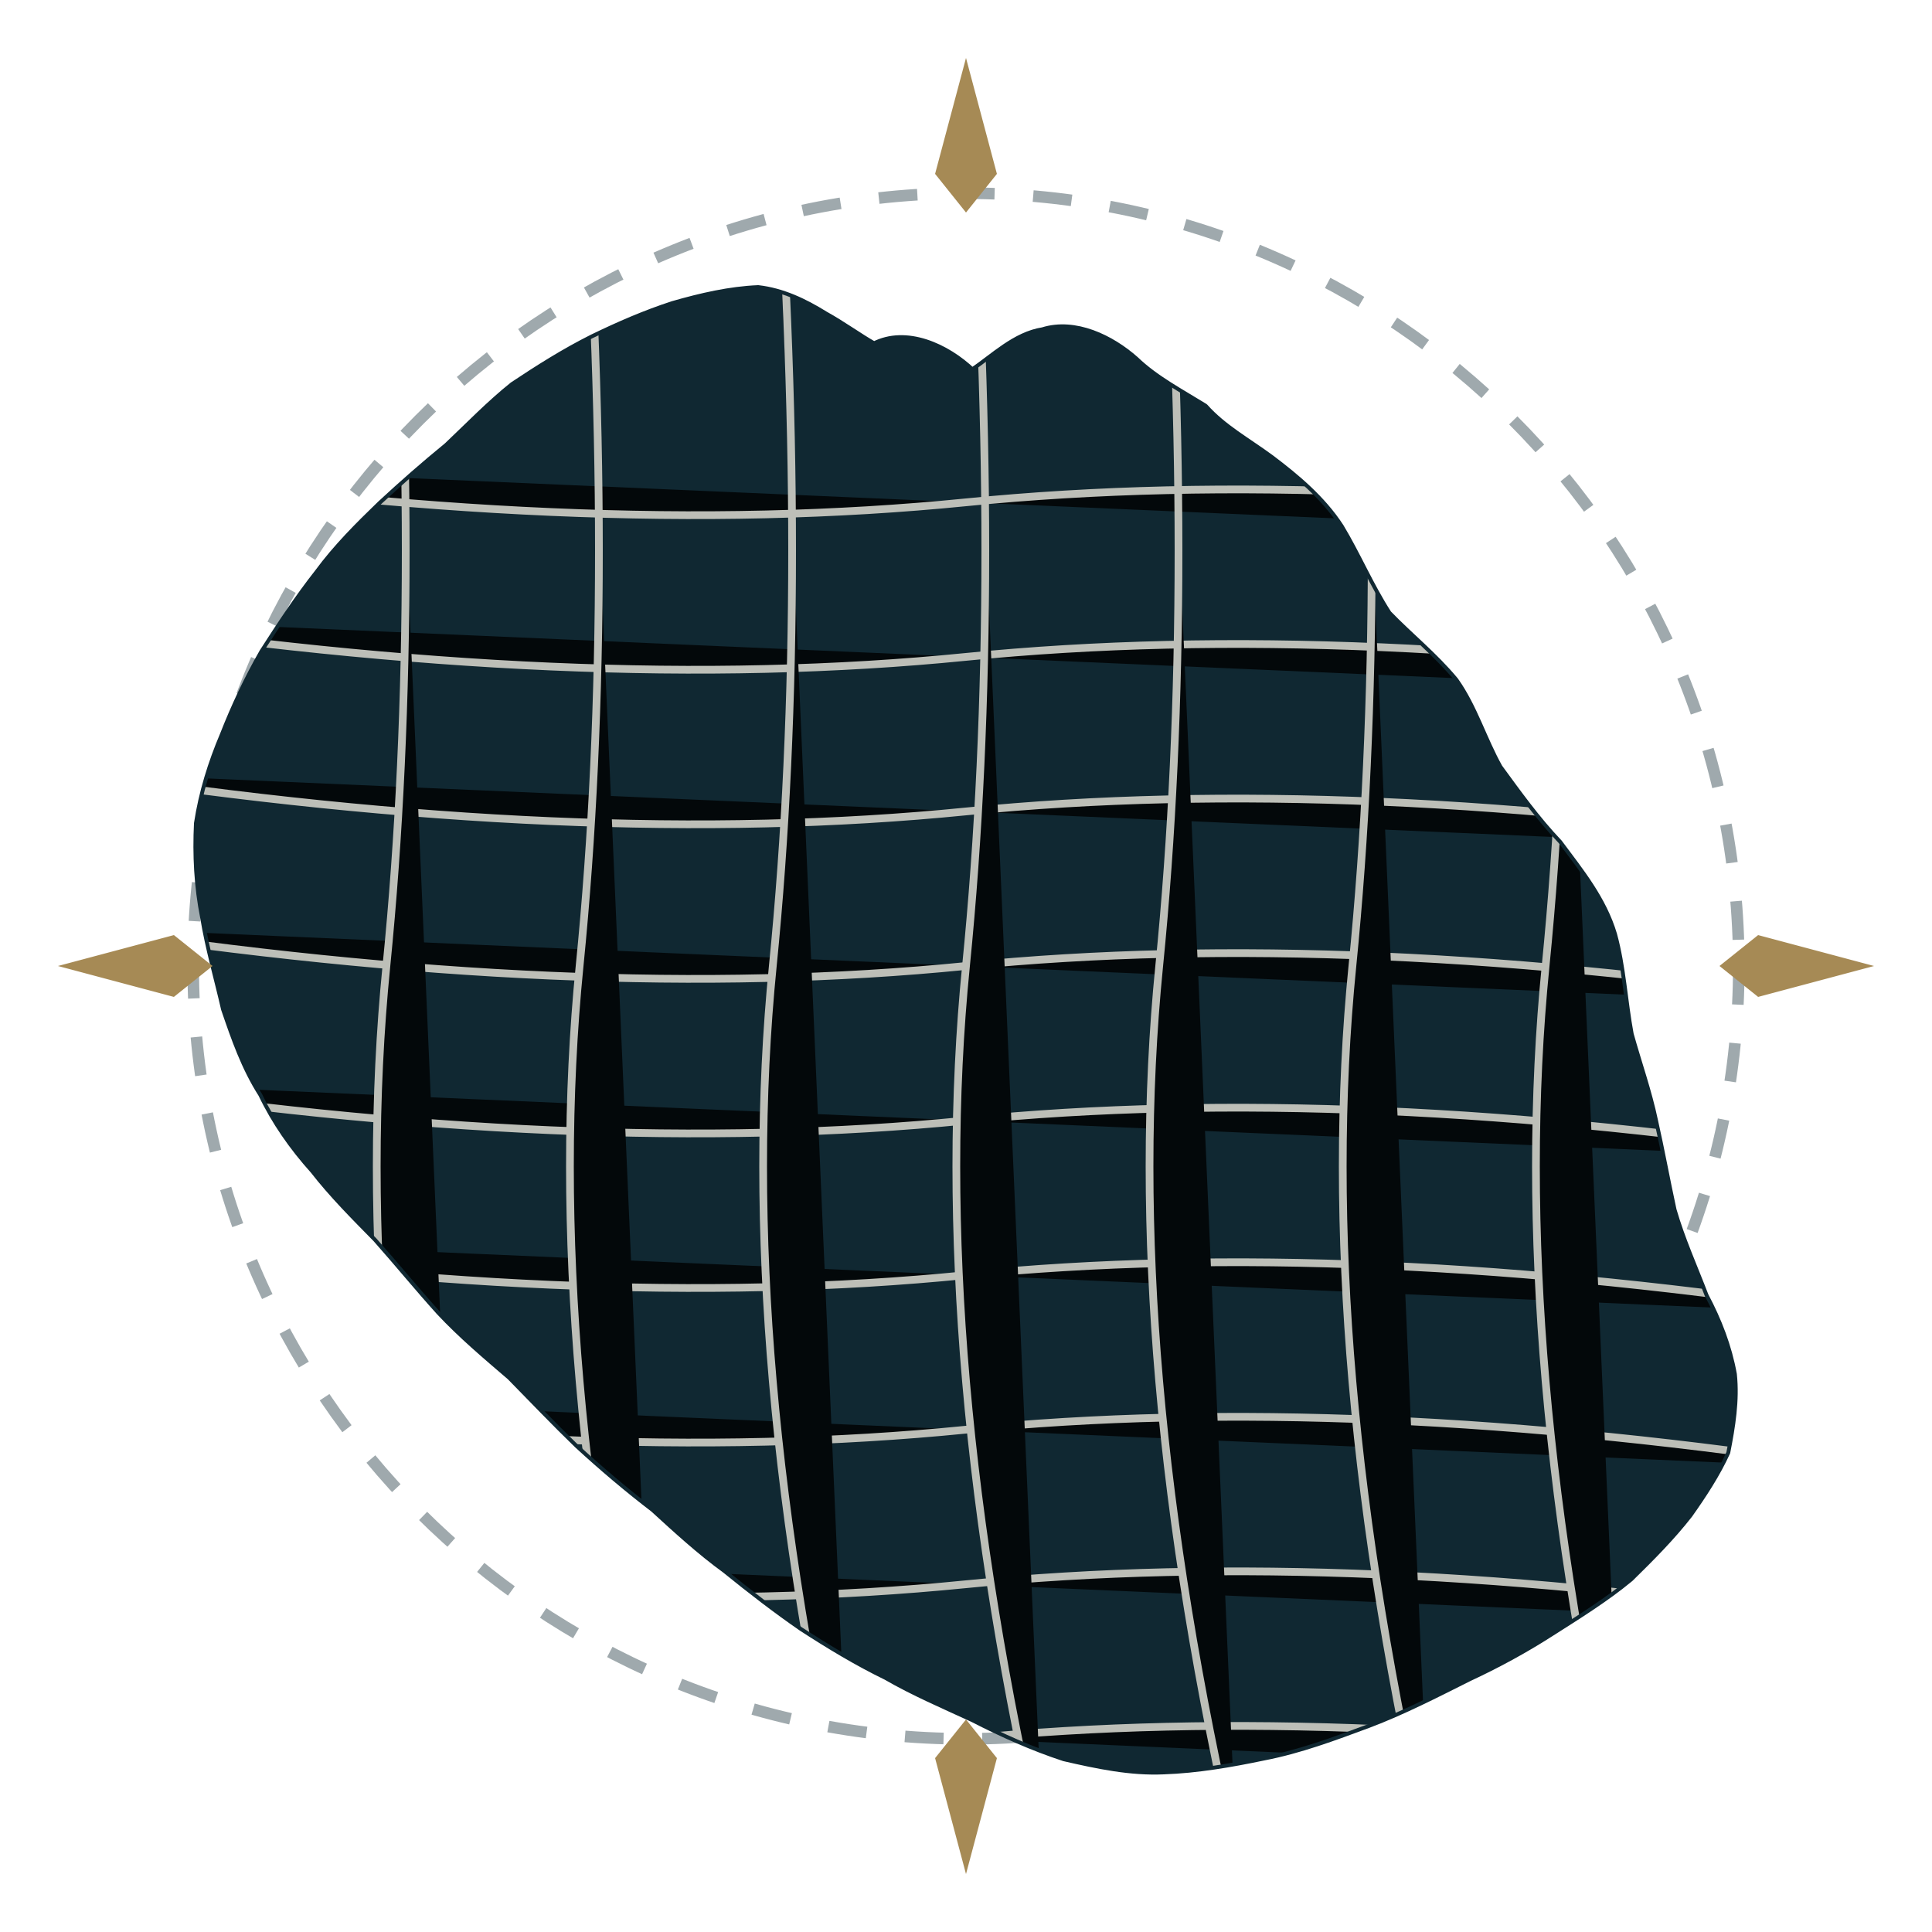
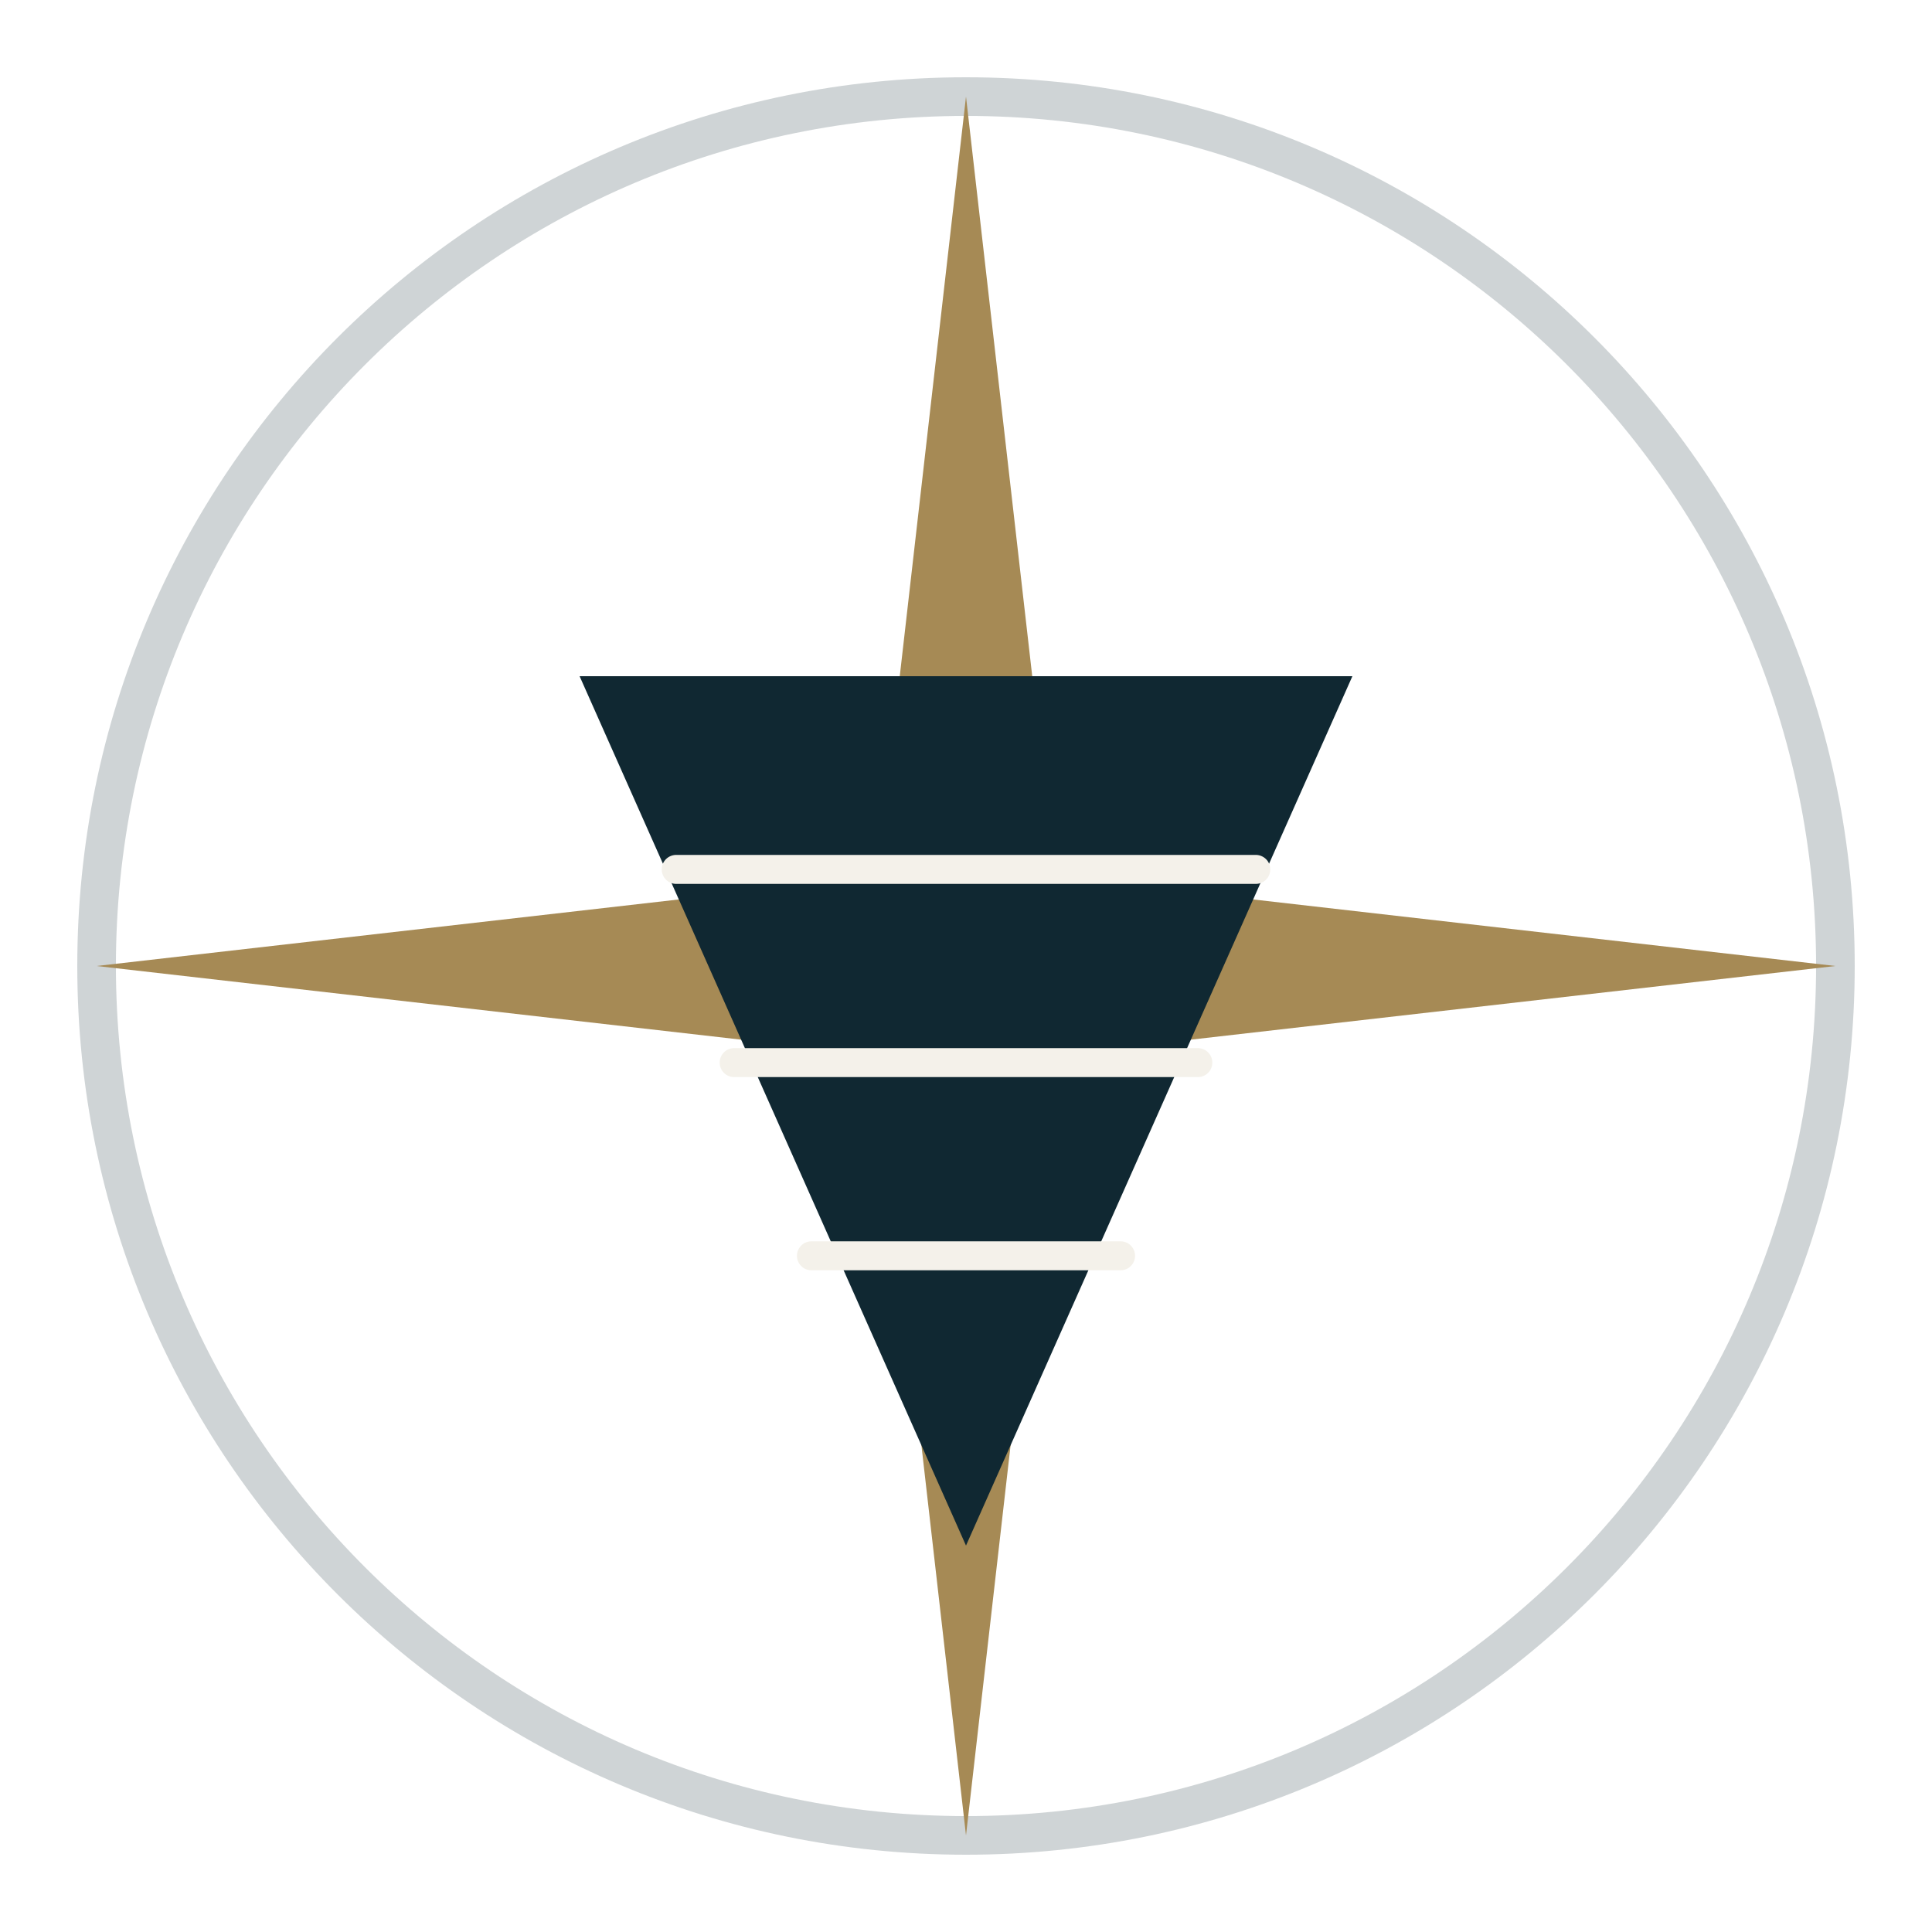
- <svg xmlns="http://www.w3.org/2000/svg" viewBox="0 0 500 500">
-   <defs>
-     <clipPath id="colombia-clip">
-       <path d="M226.2,89.4 C234.5,85.1 244.9,89.8 251.6,96.2 C257.1,92.5 262.8,86.8 269.9,85.7 C278.2,83.1 287.5,87.6 293.8,93.2 C298.9,98.1 305.4,101.5 311.7,105.4 C316.5,110.8 322.8,114.2 328.9,118.7 C335.4,123.6 342.1,129.2 346.8,136.4 C351.2,143.7 354.6,151.8 359.2,158.9 C364.8,164.7 371.2,169.8 376.5,176.2 C381.4,183.1 383.8,191.4 387.9,198.7 C392.8,205.4 397.6,212.1 403.4,218.2 C408.9,225.6 414.8,232.8 417.5,241.9 C419.8,250.3 420.2,259.1 421.8,267.7 C423.9,275.2 426.5,282.5 428.1,290.1 C429.8,297.6 431.2,305.4 432.9,313.2 C435.1,320.8 438.4,328.1 441.2,335.4 C444.6,341.8 447.2,348.5 448.5,355.7 C449.2,362.4 448.1,369.2 446.8,375.8 C444.2,381.5 440.7,386.8 437.1,391.9 C432.5,397.8 427.2,403.1 421.8,408.4 C415.4,413.7 408.1,418.2 401.2,422.6 C394.5,426.9 387.3,430.8 380.2,434.1 C371.6,438.4 363.1,442.8 354.1,446.2 C345.2,449.5 336.4,452.8 327.1,454.6 C318.5,456.4 309.8,457.9 301.2,458.2 C292.6,458.6 284.1,456.8 275.4,454.8 C267.2,452.1 259.4,448.6 251.8,444.7 C244.2,441.2 236.5,437.9 229.4,433.8 C221.8,430.1 214.7,425.8 207.6,421.2 C200.8,416.5 194.2,411.4 187.8,406.2 C181.2,401.4 175.1,395.8 169.2,390.4 C162.4,385.2 155.8,379.6 149.5,373.8 C143.6,368.1 137.9,362.1 132.1,356.2 C125.8,350.8 119.4,345.4 113.8,339.4 C108.2,333.2 102.9,326.7 97.4,320.5 C91.8,314.8 86.1,309.1 81.2,302.8 C75.8,296.8 71.2,290.2 67.8,283.1 C63.4,276.2 60.8,268.7 58.2,261.1 C56.4,253.2 54.1,245.4 52.8,237.4 C51.2,229.4 50.8,221.2 51.2,213.1 C52.4,205.2 54.8,197.5 57.9,190.2 C60.8,182.8 64.2,175.6 68.1,168.8 C72.6,161.8 77.2,154.8 82.4,148.2 C87.1,141.8 92.8,136.1 98.5,130.6 C104.1,125.4 109.8,120.4 115.8,115.5 C121.4,110.2 126.8,104.6 132.8,99.8 C139.4,95.4 146.2,91.1 153.4,87.5 C160.2,84.2 167.1,81.2 174.2,78.9 C181.5,76.8 188.9,75.1 196.2,74.8 C202.4,75.5 208.1,78.2 213.4,81.5 C218.1,84.1 222.3,87.2 226.2,89.4 Z" />
-     </clipPath>
-   </defs>
-   <circle cx="250" cy="250" r="200" fill="none" stroke="#102832" stroke-width="3" stroke-dasharray="10 10" opacity="0.4" />
-   <path d="M226.2,89.4 C234.5,85.1 244.9,89.8 251.6,96.2 C257.1,92.5 262.8,86.8 269.9,85.7 C278.2,83.1 287.5,87.6 293.8,93.2 C298.9,98.1 305.4,101.5 311.7,105.4 C316.5,110.8 322.8,114.2 328.9,118.7 C335.4,123.6 342.1,129.2 346.8,136.4 C351.2,143.7 354.6,151.8 359.2,158.9 C364.8,164.7 371.2,169.8 376.5,176.2 C381.4,183.1 383.8,191.4 387.9,198.7 C392.8,205.4 397.6,212.1 403.4,218.2 C408.9,225.6 414.8,232.8 417.5,241.9 C419.8,250.3 420.2,259.1 421.8,267.7 C423.9,275.2 426.5,282.5 428.1,290.1 C429.8,297.6 431.2,305.4 432.9,313.2 C435.1,320.8 438.4,328.1 441.2,335.4 C444.6,341.8 447.2,348.5 448.5,355.7 C449.2,362.4 448.1,369.2 446.8,375.8 C444.2,381.5 440.7,386.8 437.1,391.9 C432.5,397.8 427.2,403.1 421.8,408.4 C415.4,413.7 408.1,418.2 401.2,422.6 C394.5,426.9 387.3,430.8 380.2,434.1 C371.6,438.4 363.1,442.8 354.1,446.2 C345.2,449.5 336.4,452.8 327.1,454.6 C318.5,456.4 309.8,457.9 301.2,458.2 C292.6,458.6 284.1,456.8 275.4,454.8 C267.2,452.1 259.4,448.6 251.8,444.7 C244.2,441.2 236.5,437.9 229.4,433.8 C221.8,430.1 214.7,425.8 207.6,421.2 C200.8,416.5 194.2,411.4 187.8,406.2 C181.2,401.4 175.1,395.8 169.2,390.4 C162.4,385.2 155.8,379.6 149.5,373.8 C143.6,368.1 137.9,362.1 132.1,356.2 C125.8,350.8 119.4,345.4 113.8,339.4 C108.2,333.2 102.9,326.7 97.4,320.5 C91.8,314.8 86.1,309.1 81.2,302.8 C75.8,296.8 71.2,290.2 67.8,283.1 C63.4,276.2 60.8,268.7 58.2,261.1 C56.4,253.2 54.1,245.4 52.8,237.4 C51.2,229.4 50.8,221.2 51.2,213.1 C52.4,205.2 54.8,197.5 57.9,190.2 C60.8,182.8 64.2,175.6 68.1,168.8 C72.6,161.8 77.2,154.8 82.4,148.2 C87.1,141.8 92.8,136.1 98.5,130.6 C104.1,125.4 109.8,120.4 115.8,115.5 C121.4,110.2 126.8,104.6 132.8,99.8 C139.4,95.4 146.2,91.1 153.4,87.5 C160.2,84.2 167.1,81.2 174.2,78.9 C181.5,76.8 188.9,75.1 196.2,74.8 C202.4,75.5 208.1,78.2 213.4,81.5 C218.1,84.1 222.3,87.2 226.2,89.4 Z" fill="#102832" stroke="#102832" stroke-width="2" stroke-linejoin="round" />
-   <g clip-path="url(#colombia-clip)" stroke="#E9E5D9" stroke-width="2" stroke-linecap="round" opacity="0.8">
-     <path d="M 20 120 Q 150 140 250 130 T 480 140" />
-     <path d="M 20 160 Q 150 180 250 170 T 480 180" />
-     <path d="M 20 200 Q 150 220 250 210 T 480 220" />
-     <path d="M 20 240 Q 150 260 250 250 T 480 260" />
-     <path d="M 20 280 Q 150 300 250 290 T 480 300" />
-     <path d="M 20 320 Q 150 340 250 330 T 480 340" />
-     <path d="M 20 360 Q 150 380 250 370 T 480 380" />
-     <path d="M 20 400 Q 150 420 250 410 T 480 420" />
-     <path d="M 20 440 Q 150 460 250 450 T 480 460" />
-     <path d="M 100 20 Q 110 150 100 250 T 120 480" />
-     <path d="M 150 20 Q 160 150 150 250 T 170 480" />
-     <path d="M 200 20 Q 210 150 200 250 T 220 480" />
-     <path d="M 250 20 Q 260 150 250 250 T 270 480" />
-     <path d="M 300 20 Q 310 150 300 250 T 320 480" />
-     <path d="M 350 20 Q 360 150 350 250 T 370 480" />
-     <path d="M 400 20 Q 410 150 400 250 T 420 480" />
-   </g>
-   <g fill="#A68A55">
-     <path d="M 250 15 L 258 45 L 250 55 L 242 45 Z" />
-     <path d="M 250 485 L 242 455 L 250 445 L 258 455 Z" />
-     <path d="M 15 250 L 45 242 L 55 250 L 45 258 Z" />
-     <path d="M 485 250 L 455 258 L 445 250 L 455 242 Z" />
-   </g>
+ <svg xmlns="http://www.w3.org/2000/svg" viewBox="0 0 100 100" fill="none">
+   <circle cx="50" cy="50" r="45" stroke="#102832" stroke-width="2" opacity="0.2" />
+   <path d="M50 5 L54 40 L50 45 L46 40 Z" fill="#A68A55" />
+   <path d="M50 95 L46 60 L50 55 L54 60 Z" fill="#A68A55" />
+   <path d="M5 50 L40 46 L45 50 L40 54 Z" fill="#A68A55" />
+   <path d="M95 50 L60 54 L55 50 L60 46 Z" fill="#A68A55" />
+   <path d="M30 35 L70 35 L50 80 Z" fill="#102832" />
+   <path d="M35 45 L65 45" stroke="#F4F1EA" stroke-width="1.5" stroke-linecap="round" />
+   <path d="M38 55 L62 55" stroke="#F4F1EA" stroke-width="1.5" stroke-linecap="round" />
+   <path d="M42 65 L58 65" stroke="#F4F1EA" stroke-width="1.5" stroke-linecap="round" />
</svg>
